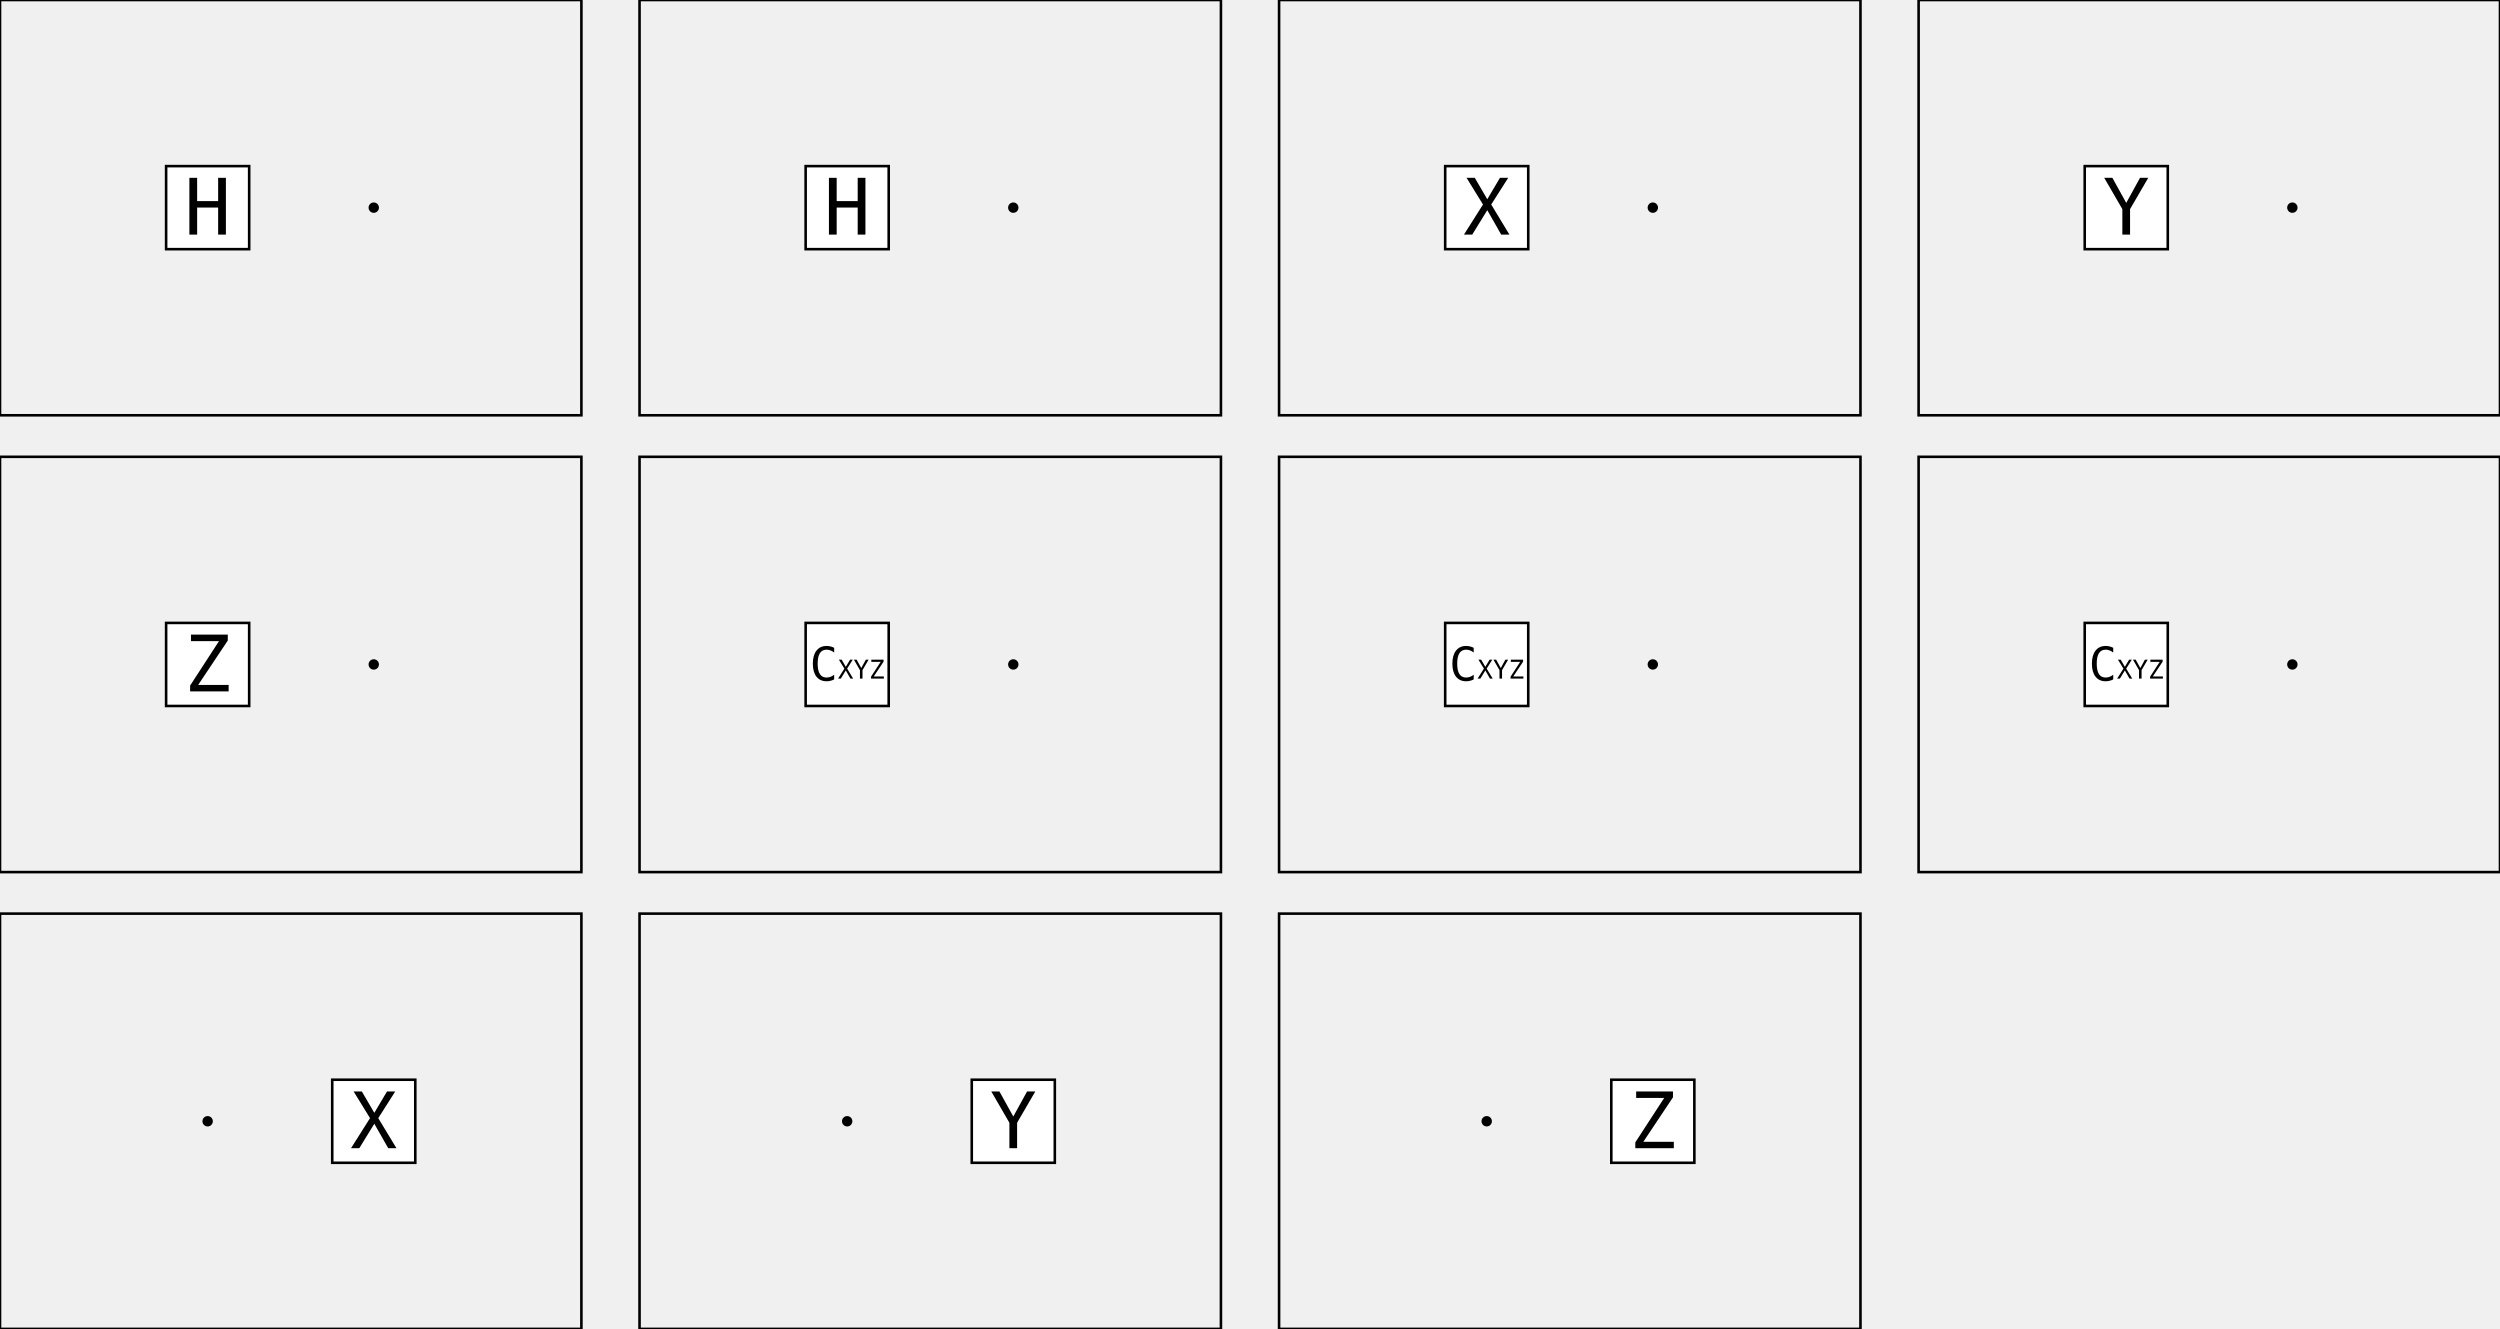
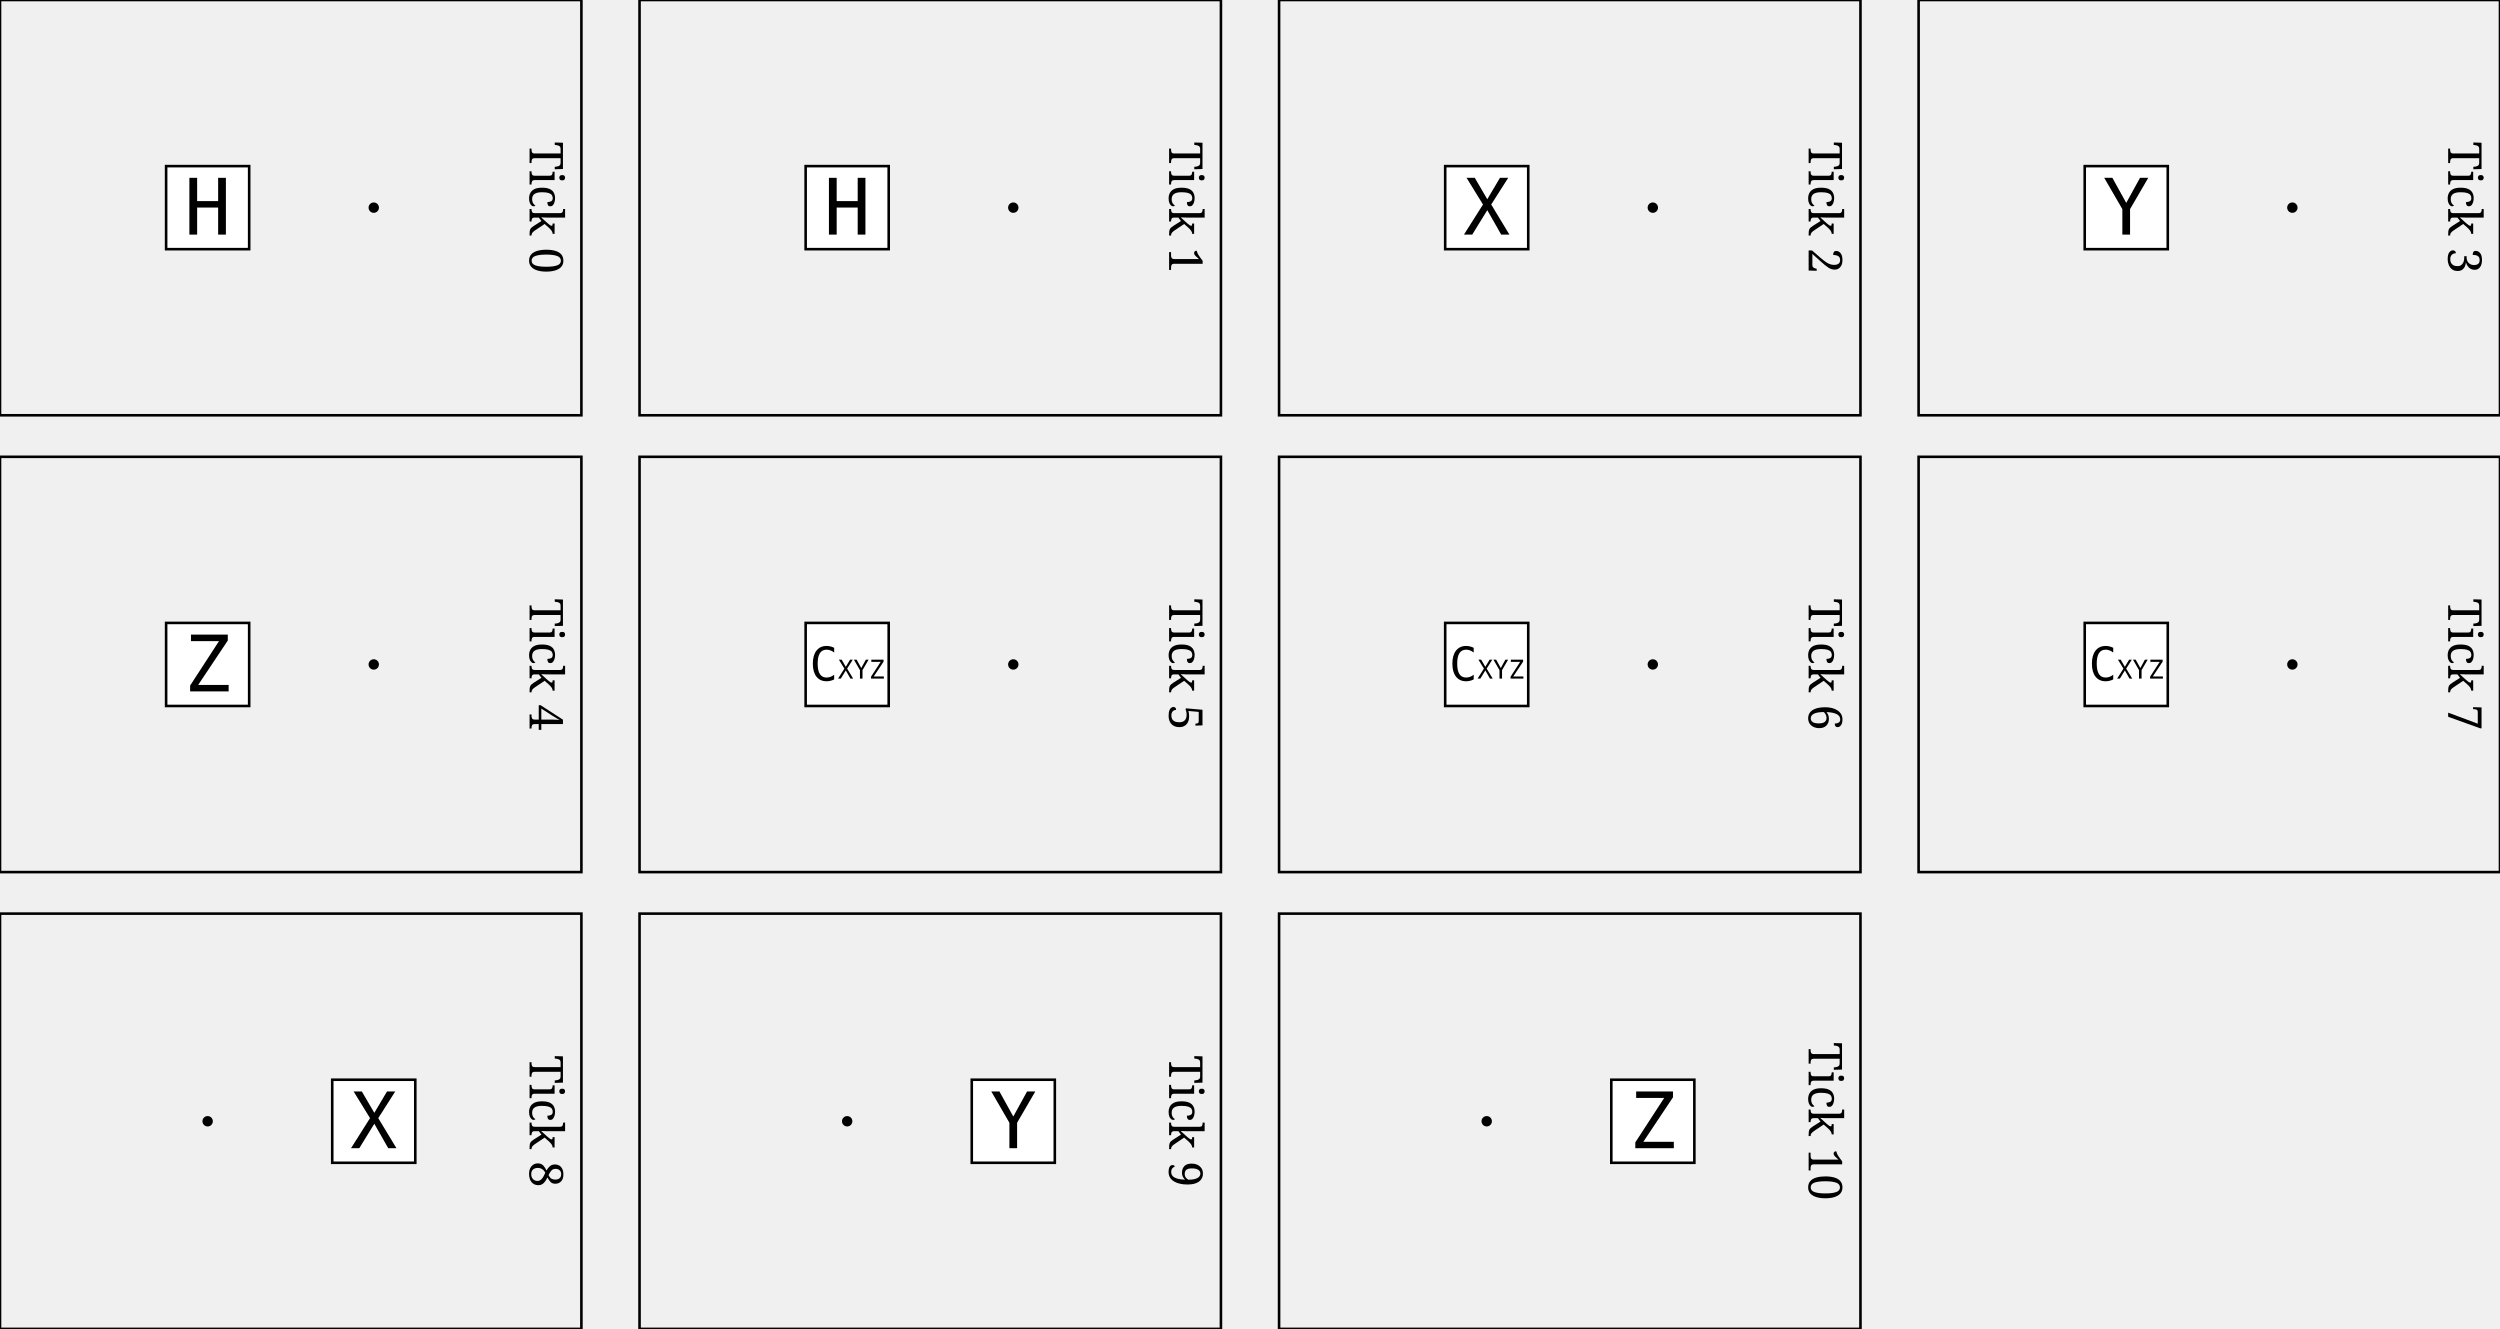
<svg xmlns="http://www.w3.org/2000/svg" viewBox="0 0 963.2 512" version="1.1">
  <g id="qubit_dots">
    <circle id="qubit_dot:0:0" cx="80" cy="80" r="2" stroke="none" fill="black" />
    <circle id="qubit_dot:1:0" cx="144" cy="80" r="2" stroke="none" fill="black" />
    <circle id="qubit_dot:0:0" cx="80" cy="256" r="2" stroke="none" fill="black" />
    <circle id="qubit_dot:1:0" cx="144" cy="256" r="2" stroke="none" fill="black" />
    <circle id="qubit_dot:0:0" cx="80" cy="432" r="2" stroke="none" fill="black" />
    <circle id="qubit_dot:1:0" cx="144" cy="432" r="2" stroke="none" fill="black" />
    <circle id="qubit_dot:0:1" cx="326.4" cy="80" r="2" stroke="none" fill="black" />
    <circle id="qubit_dot:1:1" cx="390.4" cy="80" r="2" stroke="none" fill="black" />
    <circle id="qubit_dot:0:1" cx="326.4" cy="256" r="2" stroke="none" fill="black" />
    <circle id="qubit_dot:1:1" cx="390.4" cy="256" r="2" stroke="none" fill="black" />
    <circle id="qubit_dot:0:1" cx="326.4" cy="432" r="2" stroke="none" fill="black" />
    <circle id="qubit_dot:1:1" cx="390.4" cy="432" r="2" stroke="none" fill="black" />
    <circle id="qubit_dot:0:2" cx="572.8" cy="80" r="2" stroke="none" fill="black" />
    <circle id="qubit_dot:1:2" cx="636.8" cy="80" r="2" stroke="none" fill="black" />
    <circle id="qubit_dot:0:2" cx="572.8" cy="256" r="2" stroke="none" fill="black" />
    <circle id="qubit_dot:1:2" cx="636.8" cy="256" r="2" stroke="none" fill="black" />
    <circle id="qubit_dot:0:2" cx="572.8" cy="432" r="2" stroke="none" fill="black" />
    <circle id="qubit_dot:1:2" cx="636.8" cy="432" r="2" stroke="none" fill="black" />
    <circle id="qubit_dot:0:3" cx="819.2" cy="80" r="2" stroke="none" fill="black" />
    <circle id="qubit_dot:1:3" cx="883.2" cy="80" r="2" stroke="none" fill="black" />
    <circle id="qubit_dot:0:3" cx="819.2" cy="256" r="2" stroke="none" fill="black" />
    <circle id="qubit_dot:1:3" cx="883.2" cy="256" r="2" stroke="none" fill="black" />
  </g>
  <rect x="64" y="64" width="32" height="32" stroke="black" fill="white" />
  <text dominant-baseline="central" text-anchor="middle" font-family="monospace" font-size="30" x="80" y="80">H</text>
  <rect x="310.4" y="64" width="32" height="32" stroke="black" fill="white" />
  <text dominant-baseline="central" text-anchor="middle" font-family="monospace" font-size="30" x="326.4" y="80">H</text>
  <rect x="556.8" y="64" width="32" height="32" stroke="black" fill="white" />
  <text dominant-baseline="central" text-anchor="middle" font-family="monospace" font-size="30" x="572.8" y="80">X</text>
  <rect x="803.2" y="64" width="32" height="32" stroke="black" fill="white" />
  <text dominant-baseline="central" text-anchor="middle" font-family="monospace" font-size="30" x="819.2" y="80">Y</text>
  <rect x="64" y="240" width="32" height="32" stroke="black" fill="white" />
  <text dominant-baseline="central" text-anchor="middle" font-family="monospace" font-size="30" x="80" y="256">Z</text>
  <rect x="310.4" y="240" width="32" height="32" stroke="black" fill="white" />
  <text dominant-baseline="central" text-anchor="middle" font-family="monospace" font-size="18" x="326.4" y="256">C<tspan baseline-shift="sub" font-size="10">XYZ</tspan>
  </text>
  <rect x="556.8" y="240" width="32" height="32" stroke="black" fill="white" />
  <text dominant-baseline="central" text-anchor="middle" font-family="monospace" font-size="18" x="572.8" y="256">C<tspan baseline-shift="sub" font-size="10">XYZ</tspan>
  </text>
  <rect x="803.2" y="240" width="32" height="32" stroke="black" fill="white" />
  <text dominant-baseline="central" text-anchor="middle" font-family="monospace" font-size="18" x="819.2" y="256">C<tspan baseline-shift="sub" font-size="10">XYZ</tspan>
  </text>
  <rect x="128" y="416" width="32" height="32" stroke="black" fill="white" />
  <text dominant-baseline="central" text-anchor="middle" font-family="monospace" font-size="30" x="144" y="432">X</text>
  <rect x="374.4" y="416" width="32" height="32" stroke="black" fill="white" />
  <text dominant-baseline="central" text-anchor="middle" font-family="monospace" font-size="30" x="390.4" y="432">Y</text>
  <rect x="620.8" y="416" width="32" height="32" stroke="black" fill="white" />
  <text dominant-baseline="central" text-anchor="middle" font-family="monospace" font-size="30" x="636.8" y="432">Z</text>
  <g id="tick_borders">
+     <text dominant-baseline="hanging" text-anchor="middle" font-family="serif" font-size="18" transform="rotate(90)" x="80" y="-218">Tick 0</text>
    <rect id="tick_border:0:0_0:0" x="0" y="0" width="224" height="160" stroke="black" fill="none" />
-     <rect id="tick_border:0:1_0:0" x="0" y="176" width="224" height="160" stroke="black" fill="none" />
-     <rect id="tick_border:0:2_0:0" x="0" y="352" width="224" height="160" stroke="black" fill="none" />
-     <rect id="tick_border:0:0_1:0" x="246.4" y="0" width="224" height="160" stroke="black" fill="none" />
-     <rect id="tick_border:0:1_1:0" x="246.4" y="176" width="224" height="160" stroke="black" fill="none" />
-     <rect id="tick_border:0:2_1:0" x="246.4" y="352" width="224" height="160" stroke="black" fill="none" />
-     <rect id="tick_border:0:0_2:0" x="492.8" y="0" width="224" height="160" stroke="black" fill="none" />
-     <rect id="tick_border:0:1_2:0" x="492.8" y="176" width="224" height="160" stroke="black" fill="none" />
-     <rect id="tick_border:0:2_2:0" x="492.8" y="352" width="224" height="160" stroke="black" fill="none" />
-     <rect id="tick_border:0:0_3:0" x="739.2" y="0" width="224" height="160" stroke="black" fill="none" />
-     <rect id="tick_border:0:1_3:0" x="739.2" y="176" width="224" height="160" stroke="black" fill="none" />
+     <text dominant-baseline="hanging" text-anchor="middle" font-family="serif" font-size="18" transform="rotate(90)" x="80" y="-464.4">Tick 1</text>
+     <rect id="tick_border:1:0_1:1" x="246.4" y="0" width="224" height="160" stroke="black" fill="none" />
+     <text dominant-baseline="hanging" text-anchor="middle" font-family="serif" font-size="18" transform="rotate(90)" x="80" y="-710.8">Tick 2</text>
+     <rect id="tick_border:2:0_2:2" x="492.8" y="0" width="224" height="160" stroke="black" fill="none" />
+     <text dominant-baseline="hanging" text-anchor="middle" font-family="serif" font-size="18" transform="rotate(90)" x="80" y="-957.2">Tick 3</text>
+     <rect id="tick_border:3:0_3:3" x="739.2" y="0" width="224" height="160" stroke="black" fill="none" />
+     <text dominant-baseline="hanging" text-anchor="middle" font-family="serif" font-size="18" transform="rotate(90)" x="256" y="-218">Tick 4</text>
+     <rect id="tick_border:4:1_0:4" x="0" y="176" width="224" height="160" stroke="black" fill="none" />
+     <text dominant-baseline="hanging" text-anchor="middle" font-family="serif" font-size="18" transform="rotate(90)" x="256" y="-464.4">Tick 5</text>
+     <rect id="tick_border:5:1_1:5" x="246.4" y="176" width="224" height="160" stroke="black" fill="none" />
+     <text dominant-baseline="hanging" text-anchor="middle" font-family="serif" font-size="18" transform="rotate(90)" x="256" y="-710.8">Tick 6</text>
+     <rect id="tick_border:6:1_2:6" x="492.8" y="176" width="224" height="160" stroke="black" fill="none" />
+     <text dominant-baseline="hanging" text-anchor="middle" font-family="serif" font-size="18" transform="rotate(90)" x="256" y="-957.2">Tick 7</text>
+     <rect id="tick_border:7:1_3:7" x="739.2" y="176" width="224" height="160" stroke="black" fill="none" />
+     <text dominant-baseline="hanging" text-anchor="middle" font-family="serif" font-size="18" transform="rotate(90)" x="432" y="-218">Tick 8</text>
+     <rect id="tick_border:8:2_0:8" x="0" y="352" width="224" height="160" stroke="black" fill="none" />
+     <text dominant-baseline="hanging" text-anchor="middle" font-family="serif" font-size="18" transform="rotate(90)" x="432" y="-464.4">Tick 9</text>
+     <rect id="tick_border:9:2_1:9" x="246.4" y="352" width="224" height="160" stroke="black" fill="none" />
+     <text dominant-baseline="hanging" text-anchor="middle" font-family="serif" font-size="18" transform="rotate(90)" x="432" y="-710.8">Tick 10</text>
+     <rect id="tick_border:10:2_2:10" x="492.8" y="352" width="224" height="160" stroke="black" fill="none" />
  </g>
</svg>
